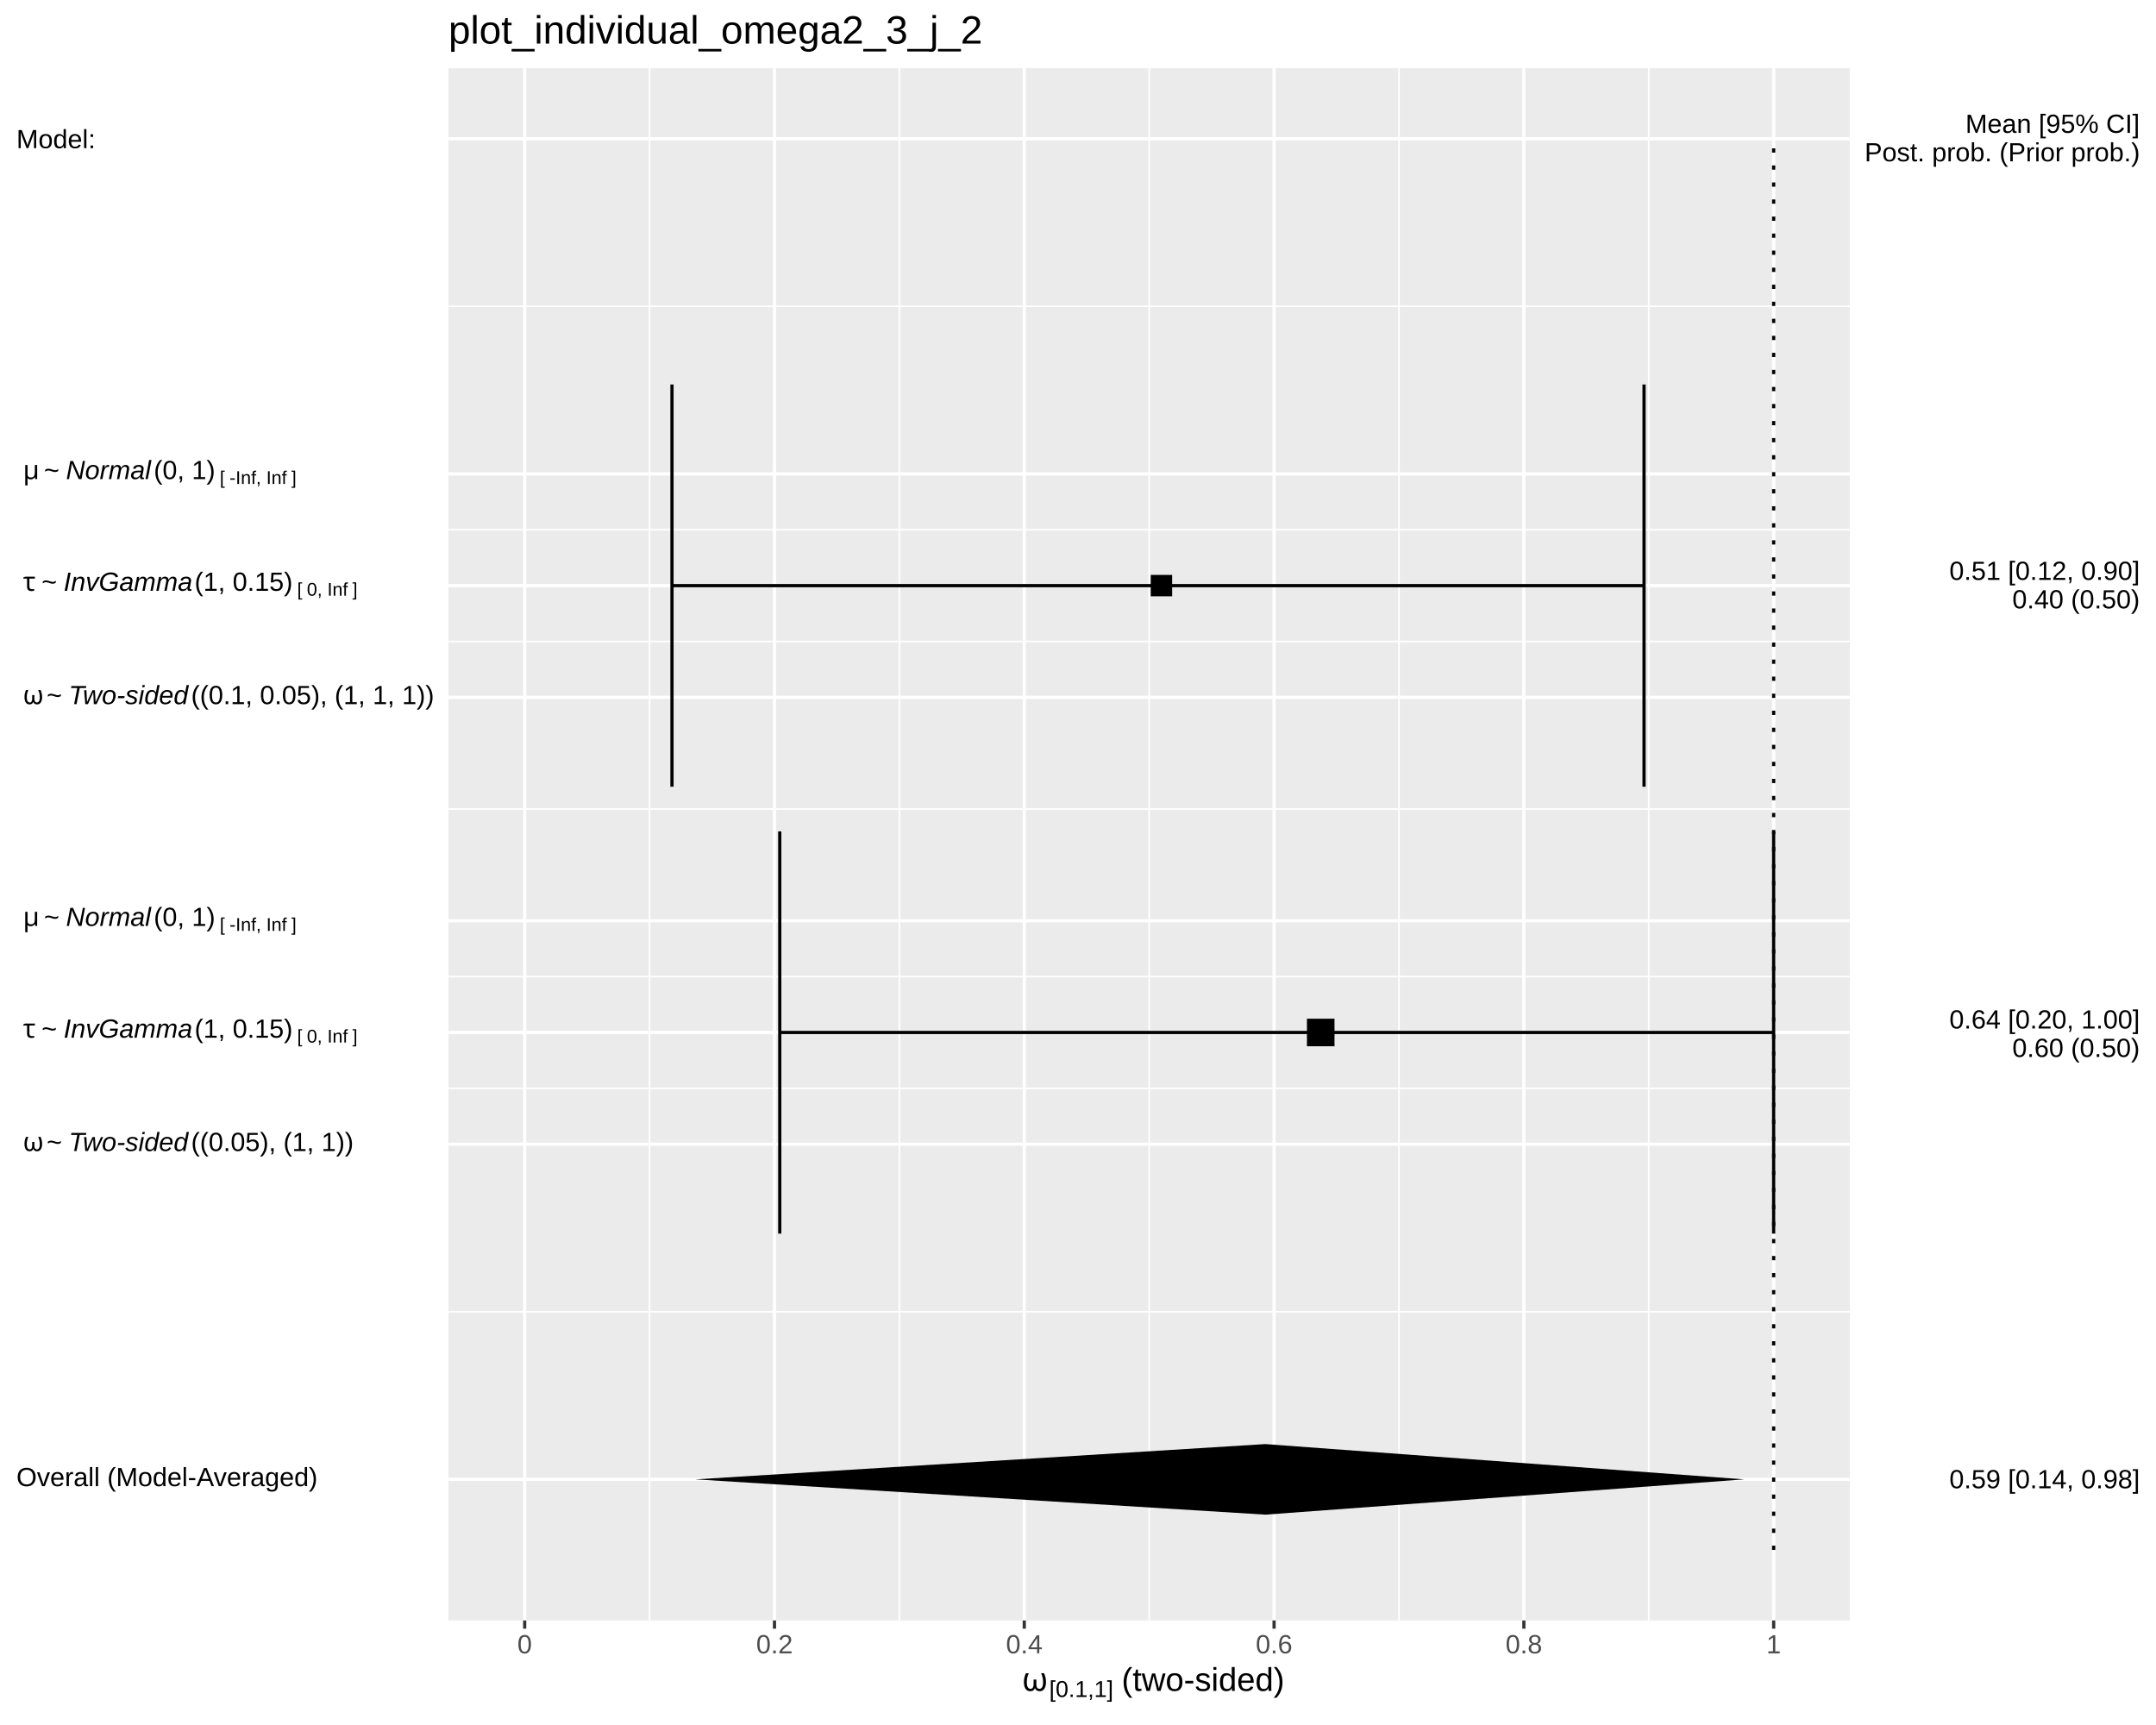
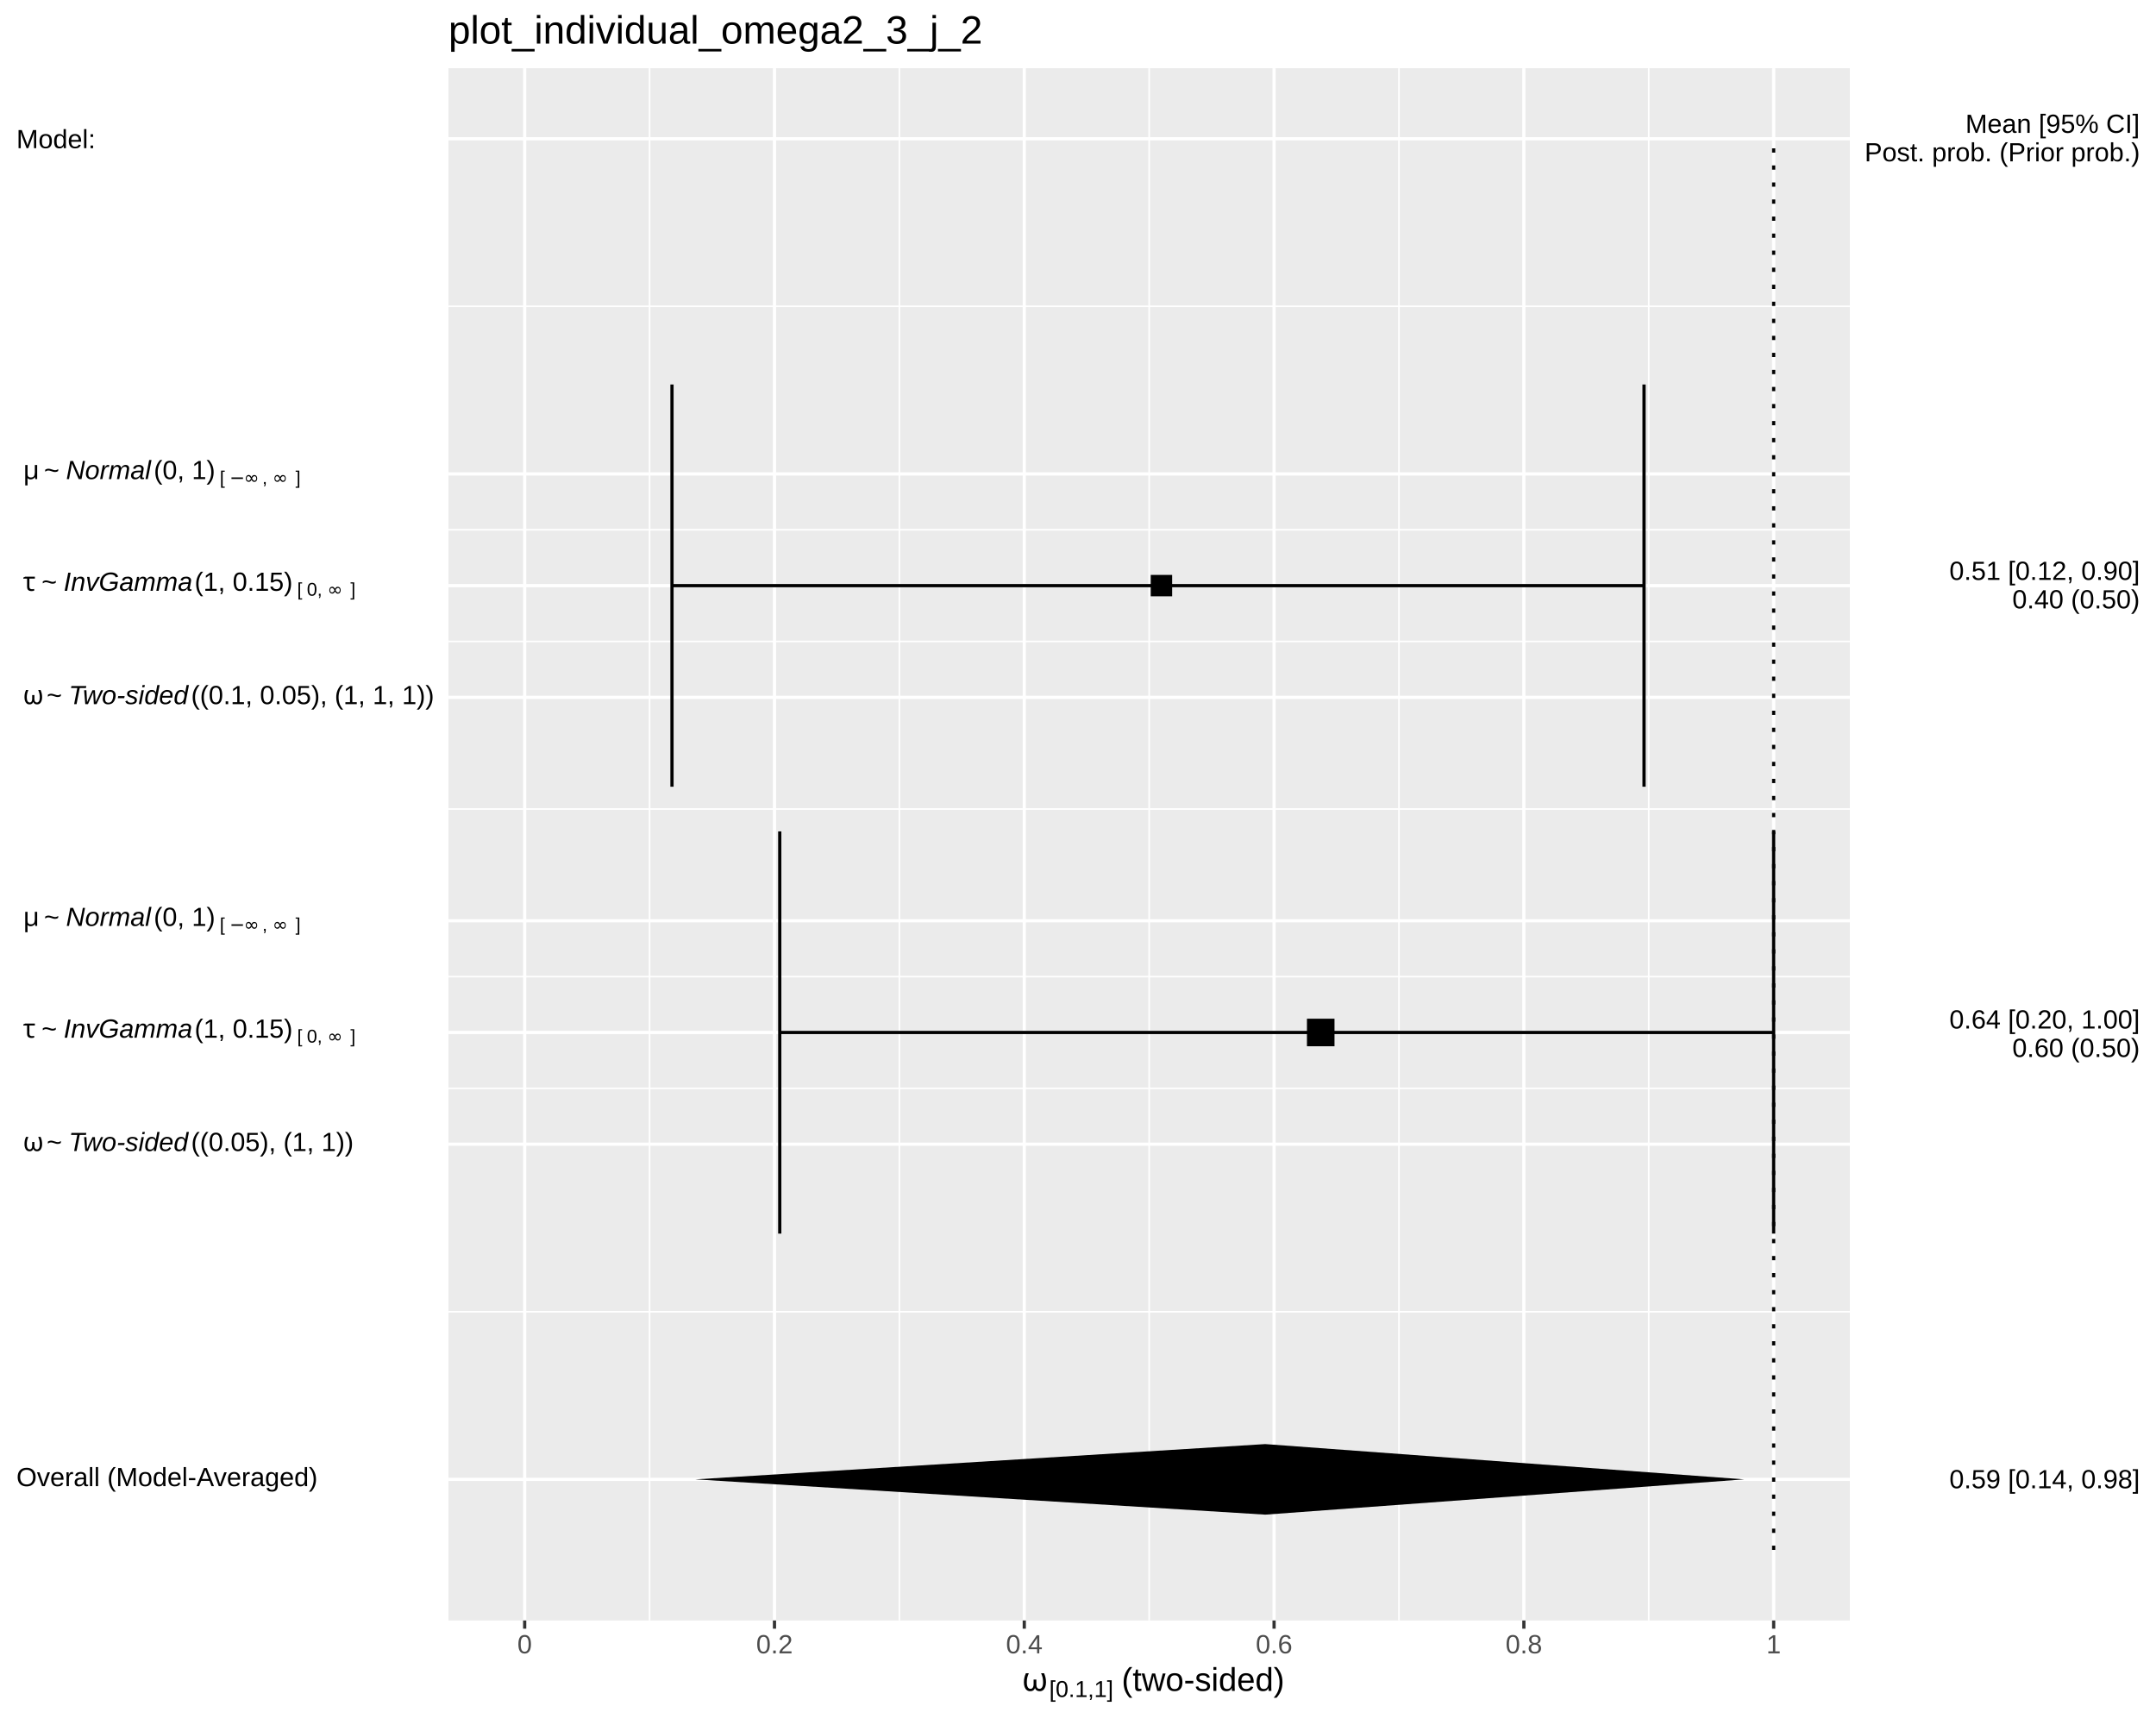
<svg xmlns="http://www.w3.org/2000/svg" viewBox="0 0 720.00 576.00">
  <defs>
    <style type="text/css">
    line, polyline, polygon, path, rect, circle {
      fill: none;
      stroke: #000000;
      stroke-linecap: round;
      stroke-linejoin: round;
      stroke-miterlimit: 10.00;
    }
  </style>
  </defs>
  <rect width="100%" height="100%" style="stroke: none; fill: #FFFFFF;" />
  <rect x="0.00" y="0.00" width="720.00" height="576.00" style="stroke-width: 1.07; stroke: #FFFFFF; fill: #FFFFFF;" />
  <defs>
    <clipPath id="cpMTQ5Ljc3fDYxNy43Nnw1NDEuMTB8MjIuNzc=">
      <rect x="149.77" y="22.77" width="467.99" height="518.32" />
    </clipPath>
  </defs>
  <rect x="149.77" y="22.77" width="467.99" height="518.32" style="stroke-width: 1.07; stroke: none; fill: #EBEBEB;" clip-path="url(#cpMTQ5Ljc3fDYxNy43Nnw1NDEuMTB8MjIuNzc=)" />
  <polyline points="149.77,438.02 617.76,438.02 " style="stroke-width: 0.53; stroke: #FFFFFF; stroke-linecap: butt;" clip-path="url(#cpMTQ5Ljc3fDYxNy43Nnw1NDEuMTB8MjIuNzc=)" />
  <polyline points="149.77,363.41 617.76,363.41 " style="stroke-width: 0.53; stroke: #FFFFFF; stroke-linecap: butt;" clip-path="url(#cpMTQ5Ljc3fDYxNy43Nnw1NDEuMTB8MjIuNzc=)" />
  <polyline points="149.77,326.11 617.76,326.11 " style="stroke-width: 0.53; stroke: #FFFFFF; stroke-linecap: butt;" clip-path="url(#cpMTQ5Ljc3fDYxNy43Nnw1NDEuMTB8MjIuNzc=)" />
  <polyline points="149.77,270.15 617.76,270.15 " style="stroke-width: 0.53; stroke: #FFFFFF; stroke-linecap: butt;" clip-path="url(#cpMTQ5Ljc3fDYxNy43Nnw1NDEuMTB8MjIuNzc=)" />
  <polyline points="149.77,214.20 617.76,214.20 " style="stroke-width: 0.53; stroke: #FFFFFF; stroke-linecap: butt;" clip-path="url(#cpMTQ5Ljc3fDYxNy43Nnw1NDEuMTB8MjIuNzc=)" />
  <polyline points="149.77,176.89 617.76,176.89 " style="stroke-width: 0.53; stroke: #FFFFFF; stroke-linecap: butt;" clip-path="url(#cpMTQ5Ljc3fDYxNy43Nnw1NDEuMTB8MjIuNzc=)" />
  <polyline points="149.77,102.29 617.76,102.29 " style="stroke-width: 0.53; stroke: #FFFFFF; stroke-linecap: butt;" clip-path="url(#cpMTQ5Ljc3fDYxNy43Nnw1NDEuMTB8MjIuNzc=)" />
  <polyline points="216.93,541.10 216.93,22.77 " style="stroke-width: 0.53; stroke: #FFFFFF; stroke-linecap: butt;" clip-path="url(#cpMTQ5Ljc3fDYxNy43Nnw1NDEuMTB8MjIuNzc=)" />
  <polyline points="300.35,541.10 300.35,22.77 " style="stroke-width: 0.53; stroke: #FFFFFF; stroke-linecap: butt;" clip-path="url(#cpMTQ5Ljc3fDYxNy43Nnw1NDEuMTB8MjIuNzc=)" />
  <polyline points="383.77,541.10 383.77,22.77 " style="stroke-width: 0.53; stroke: #FFFFFF; stroke-linecap: butt;" clip-path="url(#cpMTQ5Ljc3fDYxNy43Nnw1NDEuMTB8MjIuNzc=)" />
  <polyline points="467.19,541.10 467.19,22.77 " style="stroke-width: 0.53; stroke: #FFFFFF; stroke-linecap: butt;" clip-path="url(#cpMTQ5Ljc3fDYxNy43Nnw1NDEuMTB8MjIuNzc=)" />
  <polyline points="550.61,541.10 550.61,22.77 " style="stroke-width: 0.53; stroke: #FFFFFF; stroke-linecap: butt;" clip-path="url(#cpMTQ5Ljc3fDYxNy43Nnw1NDEuMTB8MjIuNzc=)" />
  <polyline points="149.77,493.98 617.76,493.98 " style="stroke-width: 1.07; stroke: #FFFFFF; stroke-linecap: butt;" clip-path="url(#cpMTQ5Ljc3fDYxNy43Nnw1NDEuMTB8MjIuNzc=)" />
  <polyline points="149.77,382.06 617.76,382.06 " style="stroke-width: 1.07; stroke: #FFFFFF; stroke-linecap: butt;" clip-path="url(#cpMTQ5Ljc3fDYxNy43Nnw1NDEuMTB8MjIuNzc=)" />
  <polyline points="149.77,344.76 617.76,344.76 " style="stroke-width: 1.07; stroke: #FFFFFF; stroke-linecap: butt;" clip-path="url(#cpMTQ5Ljc3fDYxNy43Nnw1NDEuMTB8MjIuNzc=)" />
  <polyline points="149.77,307.46 617.76,307.46 " style="stroke-width: 1.07; stroke: #FFFFFF; stroke-linecap: butt;" clip-path="url(#cpMTQ5Ljc3fDYxNy43Nnw1NDEuMTB8MjIuNzc=)" />
  <polyline points="149.77,232.85 617.76,232.85 " style="stroke-width: 1.07; stroke: #FFFFFF; stroke-linecap: butt;" clip-path="url(#cpMTQ5Ljc3fDYxNy43Nnw1NDEuMTB8MjIuNzc=)" />
  <polyline points="149.77,195.55 617.76,195.55 " style="stroke-width: 1.07; stroke: #FFFFFF; stroke-linecap: butt;" clip-path="url(#cpMTQ5Ljc3fDYxNy43Nnw1NDEuMTB8MjIuNzc=)" />
  <polyline points="149.77,158.24 617.76,158.24 " style="stroke-width: 1.07; stroke: #FFFFFF; stroke-linecap: butt;" clip-path="url(#cpMTQ5Ljc3fDYxNy43Nnw1NDEuMTB8MjIuNzc=)" />
  <polyline points="149.77,46.33 617.76,46.33 " style="stroke-width: 1.07; stroke: #FFFFFF; stroke-linecap: butt;" clip-path="url(#cpMTQ5Ljc3fDYxNy43Nnw1NDEuMTB8MjIuNzc=)" />
  <polyline points="175.22,541.10 175.22,22.77 " style="stroke-width: 1.07; stroke: #FFFFFF; stroke-linecap: butt;" clip-path="url(#cpMTQ5Ljc3fDYxNy43Nnw1NDEuMTB8MjIuNzc=)" />
  <polyline points="258.64,541.10 258.64,22.77 " style="stroke-width: 1.07; stroke: #FFFFFF; stroke-linecap: butt;" clip-path="url(#cpMTQ5Ljc3fDYxNy43Nnw1NDEuMTB8MjIuNzc=)" />
  <polyline points="342.06,541.10 342.06,22.77 " style="stroke-width: 1.07; stroke: #FFFFFF; stroke-linecap: butt;" clip-path="url(#cpMTQ5Ljc3fDYxNy43Nnw1NDEuMTB8MjIuNzc=)" />
  <polyline points="425.48,541.10 425.48,22.77 " style="stroke-width: 1.07; stroke: #FFFFFF; stroke-linecap: butt;" clip-path="url(#cpMTQ5Ljc3fDYxNy43Nnw1NDEuMTB8MjIuNzc=)" />
  <polyline points="508.90,541.10 508.90,22.77 " style="stroke-width: 1.07; stroke: #FFFFFF; stroke-linecap: butt;" clip-path="url(#cpMTQ5Ljc3fDYxNy43Nnw1NDEuMTB8MjIuNzc=)" />
  <polyline points="592.32,541.10 592.32,22.77 " style="stroke-width: 1.07; stroke: #FFFFFF; stroke-linecap: butt;" clip-path="url(#cpMTQ5Ljc3fDYxNy43Nnw1NDEuMTB8MjIuNzc=)" />
  <polyline points="549.03,262.69 549.03,128.40 " style="stroke-width: 1.07; stroke-linecap: butt;" clip-path="url(#cpMTQ5Ljc3fDYxNy43Nnw1NDEuMTB8MjIuNzc=)" />
  <polyline points="549.03,195.55 224.41,195.55 " style="stroke-width: 1.07; stroke-linecap: butt;" clip-path="url(#cpMTQ5Ljc3fDYxNy43Nnw1NDEuMTB8MjIuNzc=)" />
  <polyline points="224.41,262.69 224.41,128.40 " style="stroke-width: 1.07; stroke-linecap: butt;" clip-path="url(#cpMTQ5Ljc3fDYxNy43Nnw1NDEuMTB8MjIuNzc=)" />
  <polyline points="592.31,411.91 592.31,277.61 " style="stroke-width: 1.07; stroke-linecap: butt;" clip-path="url(#cpMTQ5Ljc3fDYxNy43Nnw1NDEuMTB8MjIuNzc=)" />
  <polyline points="592.31,344.76 260.40,344.76 " style="stroke-width: 1.07; stroke-linecap: butt;" clip-path="url(#cpMTQ5Ljc3fDYxNy43Nnw1NDEuMTB8MjIuNzc=)" />
  <polyline points="260.40,411.91 260.40,277.61 " style="stroke-width: 1.07; stroke-linecap: butt;" clip-path="url(#cpMTQ5Ljc3fDYxNy43Nnw1NDEuMTB8MjIuNzc=)" />
  <polygon points="384.29,199.12 391.44,199.12 391.44,191.97 384.29,191.97 " style="stroke-width: 0.71; stroke: none; fill: #000000;" clip-path="url(#cpMTQ5Ljc3fDYxNy43Nnw1NDEuMTB8MjIuNzc=)" />
  <polygon points="436.46,349.36 445.66,349.36 445.66,340.16 436.46,340.16 " style="stroke-width: 0.71; stroke: none; fill: #000000;" clip-path="url(#cpMTQ5Ljc3fDYxNy43Nnw1NDEuMTB8MjIuNzc=)" />
  <polygon points="422.52,505.76 232.19,493.98 422.52,482.20 582.50,493.98 " style="stroke-width: 1.07; stroke: none; fill: #000000;" clip-path="url(#cpMTQ5Ljc3fDYxNy43Nnw1NDEuMTB8MjIuNzc=)" />
  <polyline points="592.32,517.54 592.32,46.33 " style="stroke-width: 1.07; stroke-dasharray: 1.42,4.27; stroke-linecap: butt;" clip-path="url(#cpMTQ5Ljc3fDYxNy43Nnw1NDEuMTB8MjIuNzc=)" />
  <defs>
    <clipPath id="cpMC4wMHw3MjAuMDB8NTc2LjAwfDAuMDA=">
      <rect x="0.00" y="0.00" width="720.00" height="576.00" />
    </clipPath>
  </defs>
  <g clip-path="url(#cpMC4wMHw3MjAuMDB8NTc2LjAwfDAuMDA=)">
    <text x="5.48" y="496.25" style="font-size: 8.80px; font-family: Liberation Sans;" textLength="100.52px" lengthAdjust="spacingAndGlyphs">Overall (Model-Averaged)</text>
  </g>
  <g clip-path="url(#cpMC4wMHw3MjAuMDB8NTc2LjAwfDAuMDA=)">
    <text x="5.48" y="384.34" style="font-size: 8.80px; font-family: Symbola;" textLength="2.20px" lengthAdjust="spacingAndGlyphs"> </text>
  </g>
  <g clip-path="url(#cpMC4wMHw3MjAuMDB8NTc2LjAwfDAuMDA=)">
    <text x="7.68" y="384.34" style="font-size: 8.80px; font-family: Symbola;" textLength="5.70px" lengthAdjust="spacingAndGlyphs">ω</text>
  </g>
  <g clip-path="url(#cpMC4wMHw3MjAuMDB8NTc2LjAwfDAuMDA=)">
    <text x="13.39" y="384.34" style="font-size: 8.80px; font-family: Symbola;" textLength="2.20px" lengthAdjust="spacingAndGlyphs"> </text>
  </g>
  <g clip-path="url(#cpMC4wMHw3MjAuMDB8NTc2LjAwfDAuMDA=)">
    <text x="15.59" y="384.34" style="font-size: 8.80px; font-family: Liberation Sans;" textLength="5.14px" lengthAdjust="spacingAndGlyphs">~</text>
  </g>
  <g clip-path="url(#cpMC4wMHw3MjAuMDB8NTc2LjAwfDAuMDA=)">
    <text x="20.73" y="384.34" style="font-size: 8.80px; font-family: Symbola;" textLength="2.20px" lengthAdjust="spacingAndGlyphs"> </text>
  </g>
  <g clip-path="url(#cpMC4wMHw3MjAuMDB8NTc2LjAwfDAuMDA=)">
    <text x="22.93" y="384.34" style="font-size: 8.80px; font-style: italic; font-family: Liberation Sans;" textLength="39.92px" lengthAdjust="spacingAndGlyphs">Two-sided</text>
  </g>
  <g clip-path="url(#cpMC4wMHw3MjAuMDB8NTc2LjAwfDAuMDA=)">
    <text x="63.81" y="384.34" style="font-size: 8.80px; font-family: Liberation Sans;" textLength="54.17px" lengthAdjust="spacingAndGlyphs">((0.05), (1, 1))</text>
  </g>
  <g clip-path="url(#cpMC4wMHw3MjAuMDB8NTc2LjAwfDAuMDA=)">
    <text x="5.48" y="346.50" style="font-size: 8.80px; font-family: Symbola;" textLength="2.20px" lengthAdjust="spacingAndGlyphs"> </text>
  </g>
  <g clip-path="url(#cpMC4wMHw3MjAuMDB8NTc2LjAwfDAuMDA=)">
    <text x="7.68" y="346.50" style="font-size: 8.80px; font-family: Symbola;" textLength="4.02px" lengthAdjust="spacingAndGlyphs">τ</text>
  </g>
  <g clip-path="url(#cpMC4wMHw3MjAuMDB8NTc2LjAwfDAuMDA=)">
    <text x="11.70" y="346.50" style="font-size: 8.80px; font-family: Symbola;" textLength="2.20px" lengthAdjust="spacingAndGlyphs"> </text>
  </g>
  <g clip-path="url(#cpMC4wMHw3MjAuMDB8NTc2LjAwfDAuMDA=)">
    <text x="13.90" y="346.50" style="font-size: 8.80px; font-family: Liberation Sans;" textLength="5.14px" lengthAdjust="spacingAndGlyphs">~</text>
  </g>
  <g clip-path="url(#cpMC4wMHw3MjAuMDB8NTc2LjAwfDAuMDA=)">
    <text x="19.04" y="346.50" style="font-size: 8.80px; font-family: Symbola;" textLength="2.20px" lengthAdjust="spacingAndGlyphs"> </text>
  </g>
  <g clip-path="url(#cpMC4wMHw3MjAuMDB8NTc2LjAwfDAuMDA=)">
    <text x="21.25" y="346.50" style="font-size: 8.80px; font-style: italic; font-family: Liberation Sans;" textLength="43.02px" lengthAdjust="spacingAndGlyphs">InvGamma</text>
  </g>
  <g clip-path="url(#cpMC4wMHw3MjAuMDB8NTc2LjAwfDAuMDA=)">
    <text x="64.97" y="346.50" style="font-size: 8.80px; font-family: Liberation Sans;" textLength="32.72px" lengthAdjust="spacingAndGlyphs">(1, 0.15)</text>
  </g>
  <g clip-path="url(#cpMC4wMHw3MjAuMDB8NTc2LjAwfDAuMDA=)">
    <text x="97.69" y="348.12" style="font-size: 6.16px; font-family: Symbola;" textLength="1.55px" lengthAdjust="spacingAndGlyphs"> </text>
  </g>
  <g clip-path="url(#cpMC4wMHw3MjAuMDB8NTc2LjAwfDAuMDA=)">
    <text x="99.24" y="348.12" style="font-size: 6.16px; font-family: Liberation Sans;" textLength="1.70px" lengthAdjust="spacingAndGlyphs">[</text>
  </g>
  <g clip-path="url(#cpMC4wMHw3MjAuMDB8NTc2LjAwfDAuMDA=)">
    <text x="100.94" y="348.12" style="font-size: 6.16px; font-family: Symbola;" textLength="1.55px" lengthAdjust="spacingAndGlyphs"> </text>
  </g>
  <g clip-path="url(#cpMC4wMHw3MjAuMDB8NTc2LjAwfDAuMDA=)">
    <text x="102.49" y="348.12" style="font-size: 6.16px; font-family: Liberation Sans;" textLength="3.42px" lengthAdjust="spacingAndGlyphs">0</text>
  </g>
  <g clip-path="url(#cpMC4wMHw3MjAuMDB8NTc2LjAwfDAuMDA=)">
    <text x="105.91" y="348.12" style="font-size: 6.16px; font-family: Liberation Sans;" textLength="3.41px" lengthAdjust="spacingAndGlyphs">, </text>
  </g>
  <g clip-path="url(#cpMC4wMHw3MjAuMDB8NTc2LjAwfDAuMDA=)">
-     <text x="109.31" y="348.12" style="font-size: 6.16px; font-family: Liberation Sans;" textLength="6.83px" lengthAdjust="spacingAndGlyphs">Inf</text>
-   </g>
-   <g clip-path="url(#cpMC4wMHw3MjAuMDB8NTc2LjAwfDAuMDA=)">
-     <text x="116.14" y="348.12" style="font-size: 6.16px; font-family: Symbola;" textLength="1.55px" lengthAdjust="spacingAndGlyphs"> </text>
-   </g>
-   <g clip-path="url(#cpMC4wMHw3MjAuMDB8NTc2LjAwfDAuMDA=)">
-     <text x="117.69" y="348.12" style="font-size: 6.16px; font-family: Liberation Sans;" textLength="1.70px" lengthAdjust="spacingAndGlyphs">]</text>
+     <text x="109.31" y="348.12" style="font-size: 6.16px; font-family: Symbola;" textLength="6.16px" lengthAdjust="spacingAndGlyphs">∞</text>
+   </g>
+   <g clip-path="url(#cpMC4wMHw3MjAuMDB8NTc2LjAwfDAuMDA=)">
+     <text x="115.47" y="348.12" style="font-size: 6.16px; font-family: Symbola;" textLength="1.55px" lengthAdjust="spacingAndGlyphs"> </text>
+   </g>
+   <g clip-path="url(#cpMC4wMHw3MjAuMDB8NTc2LjAwfDAuMDA=)">
+     <text x="117.02" y="348.12" style="font-size: 6.16px; font-family: Liberation Sans;" textLength="1.70px" lengthAdjust="spacingAndGlyphs">]</text>
  </g>
  <g clip-path="url(#cpMC4wMHw3MjAuMDB8NTc2LjAwfDAuMDA=)">
    <text x="5.48" y="309.19" style="font-size: 8.80px; font-family: Symbola;" textLength="2.20px" lengthAdjust="spacingAndGlyphs"> </text>
  </g>
  <g clip-path="url(#cpMC4wMHw3MjAuMDB8NTc2LjAwfDAuMDA=)">
    <text x="7.68" y="309.19" style="font-size: 8.80px; font-family: Symbola;" textLength="4.81px" lengthAdjust="spacingAndGlyphs">μ</text>
  </g>
  <g clip-path="url(#cpMC4wMHw3MjAuMDB8NTc2LjAwfDAuMDA=)">
    <text x="12.50" y="309.19" style="font-size: 8.80px; font-family: Symbola;" textLength="2.20px" lengthAdjust="spacingAndGlyphs"> </text>
  </g>
  <g clip-path="url(#cpMC4wMHw3MjAuMDB8NTc2LjAwfDAuMDA=)">
    <text x="14.70" y="309.19" style="font-size: 8.80px; font-family: Liberation Sans;" textLength="5.14px" lengthAdjust="spacingAndGlyphs">~</text>
  </g>
  <g clip-path="url(#cpMC4wMHw3MjAuMDB8NTc2LjAwfDAuMDA=)">
    <text x="19.84" y="309.19" style="font-size: 8.80px; font-family: Symbola;" textLength="2.20px" lengthAdjust="spacingAndGlyphs"> </text>
  </g>
  <g clip-path="url(#cpMC4wMHw3MjAuMDB8NTc2LjAwfDAuMDA=)">
    <text x="22.04" y="309.19" style="font-size: 8.80px; font-style: italic; font-family: Liberation Sans;" textLength="28.34px" lengthAdjust="spacingAndGlyphs">Normal</text>
  </g>
  <g clip-path="url(#cpMC4wMHw3MjAuMDB8NTc2LjAwfDAuMDA=)">
    <text x="51.34" y="309.19" style="font-size: 8.80px; font-family: Liberation Sans;" textLength="20.50px" lengthAdjust="spacingAndGlyphs">(0, 1)</text>
  </g>
  <g clip-path="url(#cpMC4wMHw3MjAuMDB8NTc2LjAwfDAuMDA=)">
    <text x="71.84" y="310.82" style="font-size: 6.16px; font-family: Symbola;" textLength="1.55px" lengthAdjust="spacingAndGlyphs"> </text>
  </g>
  <g clip-path="url(#cpMC4wMHw3MjAuMDB8NTc2LjAwfDAuMDA=)">
    <text x="73.39" y="310.82" style="font-size: 6.16px; font-family: Liberation Sans;" textLength="1.70px" lengthAdjust="spacingAndGlyphs">[</text>
  </g>
  <g clip-path="url(#cpMC4wMHw3MjAuMDB8NTc2LjAwfDAuMDA=)">
    <text x="75.09" y="310.82" style="font-size: 6.16px; font-family: Symbola;" textLength="1.55px" lengthAdjust="spacingAndGlyphs"> </text>
  </g>
  <g clip-path="url(#cpMC4wMHw3MjAuMDB8NTc2LjAwfDAuMDA=)">
-     <text x="76.64" y="310.82" style="font-size: 6.16px; font-family: Liberation Sans;" textLength="8.88px" lengthAdjust="spacingAndGlyphs">-Inf</text>
-   </g>
-   <g clip-path="url(#cpMC4wMHw3MjAuMDB8NTc2LjAwfDAuMDA=)">
-     <text x="85.51" y="310.82" style="font-size: 6.16px; font-family: Liberation Sans;" textLength="3.41px" lengthAdjust="spacingAndGlyphs">, </text>
-   </g>
-   <g clip-path="url(#cpMC4wMHw3MjAuMDB8NTc2LjAwfDAuMDA=)">
-     <text x="88.92" y="310.82" style="font-size: 6.16px; font-family: Liberation Sans;" textLength="6.83px" lengthAdjust="spacingAndGlyphs">Inf</text>
-   </g>
-   <g clip-path="url(#cpMC4wMHw3MjAuMDB8NTc2LjAwfDAuMDA=)">
-     <text x="95.75" y="310.82" style="font-size: 6.16px; font-family: Symbola;" textLength="1.55px" lengthAdjust="spacingAndGlyphs"> </text>
-   </g>
-   <g clip-path="url(#cpMC4wMHw3MjAuMDB8NTc2LjAwfDAuMDA=)">
-     <text x="97.30" y="310.82" style="font-size: 6.16px; font-family: Liberation Sans;" textLength="1.70px" lengthAdjust="spacingAndGlyphs">]</text>
+     <text x="76.64" y="310.82" style="font-size: 6.16px; font-family: Symbola;" textLength="4.78px" lengthAdjust="spacingAndGlyphs">−</text>
+   </g>
+   <g clip-path="url(#cpMC4wMHw3MjAuMDB8NTc2LjAwfDAuMDA=)">
+     <text x="81.42" y="310.82" style="font-size: 6.16px; font-family: Symbola;" textLength="6.16px" lengthAdjust="spacingAndGlyphs">∞</text>
+   </g>
+   <g clip-path="url(#cpMC4wMHw3MjAuMDB8NTc2LjAwfDAuMDA=)">
+     <text x="87.58" y="310.82" style="font-size: 6.16px; font-family: Liberation Sans;" textLength="3.41px" lengthAdjust="spacingAndGlyphs">, </text>
+   </g>
+   <g clip-path="url(#cpMC4wMHw3MjAuMDB8NTc2LjAwfDAuMDA=)">
+     <text x="90.98" y="310.82" style="font-size: 6.16px; font-family: Symbola;" textLength="6.16px" lengthAdjust="spacingAndGlyphs">∞</text>
+   </g>
+   <g clip-path="url(#cpMC4wMHw3MjAuMDB8NTc2LjAwfDAuMDA=)">
+     <text x="97.14" y="310.82" style="font-size: 6.16px; font-family: Symbola;" textLength="1.55px" lengthAdjust="spacingAndGlyphs"> </text>
+   </g>
+   <g clip-path="url(#cpMC4wMHw3MjAuMDB8NTc2LjAwfDAuMDA=)">
+     <text x="98.69" y="310.82" style="font-size: 6.16px; font-family: Liberation Sans;" textLength="1.70px" lengthAdjust="spacingAndGlyphs">]</text>
  </g>
  <g clip-path="url(#cpMC4wMHw3MjAuMDB8NTc2LjAwfDAuMDA=)">
    <text x="5.48" y="235.12" style="font-size: 8.80px; font-family: Symbola;" textLength="2.20px" lengthAdjust="spacingAndGlyphs"> </text>
  </g>
  <g clip-path="url(#cpMC4wMHw3MjAuMDB8NTc2LjAwfDAuMDA=)">
    <text x="7.68" y="235.12" style="font-size: 8.80px; font-family: Symbola;" textLength="5.70px" lengthAdjust="spacingAndGlyphs">ω</text>
  </g>
  <g clip-path="url(#cpMC4wMHw3MjAuMDB8NTc2LjAwfDAuMDA=)">
    <text x="13.39" y="235.12" style="font-size: 8.80px; font-family: Symbola;" textLength="2.20px" lengthAdjust="spacingAndGlyphs"> </text>
  </g>
  <g clip-path="url(#cpMC4wMHw3MjAuMDB8NTc2LjAwfDAuMDA=)">
    <text x="15.59" y="235.12" style="font-size: 8.80px; font-family: Liberation Sans;" textLength="5.14px" lengthAdjust="spacingAndGlyphs">~</text>
  </g>
  <g clip-path="url(#cpMC4wMHw3MjAuMDB8NTc2LjAwfDAuMDA=)">
    <text x="20.73" y="235.12" style="font-size: 8.80px; font-family: Symbola;" textLength="2.20px" lengthAdjust="spacingAndGlyphs"> </text>
  </g>
  <g clip-path="url(#cpMC4wMHw3MjAuMDB8NTc2LjAwfDAuMDA=)">
    <text x="22.93" y="235.12" style="font-size: 8.80px; font-style: italic; font-family: Liberation Sans;" textLength="39.92px" lengthAdjust="spacingAndGlyphs">Two-sided</text>
  </g>
  <g clip-path="url(#cpMC4wMHw3MjAuMDB8NTc2LjAwfDAuMDA=)">
    <text x="63.81" y="235.12" style="font-size: 8.80px; font-family: Liberation Sans;" textLength="81.03px" lengthAdjust="spacingAndGlyphs">((0.1, 0.05), (1, 1, 1))</text>
  </g>
  <g clip-path="url(#cpMC4wMHw3MjAuMDB8NTc2LjAwfDAuMDA=)">
    <text x="5.48" y="197.28" style="font-size: 8.80px; font-family: Symbola;" textLength="2.20px" lengthAdjust="spacingAndGlyphs"> </text>
  </g>
  <g clip-path="url(#cpMC4wMHw3MjAuMDB8NTc2LjAwfDAuMDA=)">
    <text x="7.68" y="197.28" style="font-size: 8.80px; font-family: Symbola;" textLength="4.02px" lengthAdjust="spacingAndGlyphs">τ</text>
  </g>
  <g clip-path="url(#cpMC4wMHw3MjAuMDB8NTc2LjAwfDAuMDA=)">
    <text x="11.70" y="197.28" style="font-size: 8.80px; font-family: Symbola;" textLength="2.20px" lengthAdjust="spacingAndGlyphs"> </text>
  </g>
  <g clip-path="url(#cpMC4wMHw3MjAuMDB8NTc2LjAwfDAuMDA=)">
    <text x="13.90" y="197.28" style="font-size: 8.80px; font-family: Liberation Sans;" textLength="5.14px" lengthAdjust="spacingAndGlyphs">~</text>
  </g>
  <g clip-path="url(#cpMC4wMHw3MjAuMDB8NTc2LjAwfDAuMDA=)">
    <text x="19.04" y="197.28" style="font-size: 8.80px; font-family: Symbola;" textLength="2.20px" lengthAdjust="spacingAndGlyphs"> </text>
  </g>
  <g clip-path="url(#cpMC4wMHw3MjAuMDB8NTc2LjAwfDAuMDA=)">
    <text x="21.25" y="197.28" style="font-size: 8.80px; font-style: italic; font-family: Liberation Sans;" textLength="43.02px" lengthAdjust="spacingAndGlyphs">InvGamma</text>
  </g>
  <g clip-path="url(#cpMC4wMHw3MjAuMDB8NTc2LjAwfDAuMDA=)">
    <text x="64.97" y="197.28" style="font-size: 8.80px; font-family: Liberation Sans;" textLength="32.72px" lengthAdjust="spacingAndGlyphs">(1, 0.15)</text>
  </g>
  <g clip-path="url(#cpMC4wMHw3MjAuMDB8NTc2LjAwfDAuMDA=)">
    <text x="97.69" y="198.91" style="font-size: 6.16px; font-family: Symbola;" textLength="1.55px" lengthAdjust="spacingAndGlyphs"> </text>
  </g>
  <g clip-path="url(#cpMC4wMHw3MjAuMDB8NTc2LjAwfDAuMDA=)">
    <text x="99.24" y="198.91" style="font-size: 6.16px; font-family: Liberation Sans;" textLength="1.70px" lengthAdjust="spacingAndGlyphs">[</text>
  </g>
  <g clip-path="url(#cpMC4wMHw3MjAuMDB8NTc2LjAwfDAuMDA=)">
    <text x="100.94" y="198.91" style="font-size: 6.16px; font-family: Symbola;" textLength="1.55px" lengthAdjust="spacingAndGlyphs"> </text>
  </g>
  <g clip-path="url(#cpMC4wMHw3MjAuMDB8NTc2LjAwfDAuMDA=)">
    <text x="102.49" y="198.91" style="font-size: 6.16px; font-family: Liberation Sans;" textLength="3.42px" lengthAdjust="spacingAndGlyphs">0</text>
  </g>
  <g clip-path="url(#cpMC4wMHw3MjAuMDB8NTc2LjAwfDAuMDA=)">
    <text x="105.91" y="198.91" style="font-size: 6.16px; font-family: Liberation Sans;" textLength="3.41px" lengthAdjust="spacingAndGlyphs">, </text>
  </g>
  <g clip-path="url(#cpMC4wMHw3MjAuMDB8NTc2LjAwfDAuMDA=)">
-     <text x="109.31" y="198.91" style="font-size: 6.16px; font-family: Liberation Sans;" textLength="6.83px" lengthAdjust="spacingAndGlyphs">Inf</text>
-   </g>
-   <g clip-path="url(#cpMC4wMHw3MjAuMDB8NTc2LjAwfDAuMDA=)">
-     <text x="116.14" y="198.91" style="font-size: 6.16px; font-family: Symbola;" textLength="1.55px" lengthAdjust="spacingAndGlyphs"> </text>
-   </g>
-   <g clip-path="url(#cpMC4wMHw3MjAuMDB8NTc2LjAwfDAuMDA=)">
-     <text x="117.69" y="198.91" style="font-size: 6.16px; font-family: Liberation Sans;" textLength="1.70px" lengthAdjust="spacingAndGlyphs">]</text>
+     <text x="109.31" y="198.91" style="font-size: 6.16px; font-family: Symbola;" textLength="6.16px" lengthAdjust="spacingAndGlyphs">∞</text>
+   </g>
+   <g clip-path="url(#cpMC4wMHw3MjAuMDB8NTc2LjAwfDAuMDA=)">
+     <text x="115.47" y="198.91" style="font-size: 6.16px; font-family: Symbola;" textLength="1.55px" lengthAdjust="spacingAndGlyphs"> </text>
+   </g>
+   <g clip-path="url(#cpMC4wMHw3MjAuMDB8NTc2LjAwfDAuMDA=)">
+     <text x="117.02" y="198.91" style="font-size: 6.16px; font-family: Liberation Sans;" textLength="1.70px" lengthAdjust="spacingAndGlyphs">]</text>
  </g>
  <g clip-path="url(#cpMC4wMHw3MjAuMDB8NTc2LjAwfDAuMDA=)">
    <text x="5.48" y="159.98" style="font-size: 8.80px; font-family: Symbola;" textLength="2.20px" lengthAdjust="spacingAndGlyphs"> </text>
  </g>
  <g clip-path="url(#cpMC4wMHw3MjAuMDB8NTc2LjAwfDAuMDA=)">
    <text x="7.68" y="159.98" style="font-size: 8.80px; font-family: Symbola;" textLength="4.81px" lengthAdjust="spacingAndGlyphs">μ</text>
  </g>
  <g clip-path="url(#cpMC4wMHw3MjAuMDB8NTc2LjAwfDAuMDA=)">
    <text x="12.50" y="159.98" style="font-size: 8.80px; font-family: Symbola;" textLength="2.20px" lengthAdjust="spacingAndGlyphs"> </text>
  </g>
  <g clip-path="url(#cpMC4wMHw3MjAuMDB8NTc2LjAwfDAuMDA=)">
    <text x="14.70" y="159.98" style="font-size: 8.80px; font-family: Liberation Sans;" textLength="5.14px" lengthAdjust="spacingAndGlyphs">~</text>
  </g>
  <g clip-path="url(#cpMC4wMHw3MjAuMDB8NTc2LjAwfDAuMDA=)">
    <text x="19.84" y="159.98" style="font-size: 8.80px; font-family: Symbola;" textLength="2.20px" lengthAdjust="spacingAndGlyphs"> </text>
  </g>
  <g clip-path="url(#cpMC4wMHw3MjAuMDB8NTc2LjAwfDAuMDA=)">
    <text x="22.04" y="159.98" style="font-size: 8.80px; font-style: italic; font-family: Liberation Sans;" textLength="28.34px" lengthAdjust="spacingAndGlyphs">Normal</text>
  </g>
  <g clip-path="url(#cpMC4wMHw3MjAuMDB8NTc2LjAwfDAuMDA=)">
    <text x="51.34" y="159.98" style="font-size: 8.80px; font-family: Liberation Sans;" textLength="20.50px" lengthAdjust="spacingAndGlyphs">(0, 1)</text>
  </g>
  <g clip-path="url(#cpMC4wMHw3MjAuMDB8NTc2LjAwfDAuMDA=)">
    <text x="71.84" y="161.60" style="font-size: 6.16px; font-family: Symbola;" textLength="1.55px" lengthAdjust="spacingAndGlyphs"> </text>
  </g>
  <g clip-path="url(#cpMC4wMHw3MjAuMDB8NTc2LjAwfDAuMDA=)">
    <text x="73.39" y="161.60" style="font-size: 6.16px; font-family: Liberation Sans;" textLength="1.70px" lengthAdjust="spacingAndGlyphs">[</text>
  </g>
  <g clip-path="url(#cpMC4wMHw3MjAuMDB8NTc2LjAwfDAuMDA=)">
    <text x="75.09" y="161.60" style="font-size: 6.16px; font-family: Symbola;" textLength="1.55px" lengthAdjust="spacingAndGlyphs"> </text>
  </g>
  <g clip-path="url(#cpMC4wMHw3MjAuMDB8NTc2LjAwfDAuMDA=)">
-     <text x="76.64" y="161.60" style="font-size: 6.16px; font-family: Liberation Sans;" textLength="8.88px" lengthAdjust="spacingAndGlyphs">-Inf</text>
-   </g>
-   <g clip-path="url(#cpMC4wMHw3MjAuMDB8NTc2LjAwfDAuMDA=)">
-     <text x="85.51" y="161.60" style="font-size: 6.16px; font-family: Liberation Sans;" textLength="3.41px" lengthAdjust="spacingAndGlyphs">, </text>
-   </g>
-   <g clip-path="url(#cpMC4wMHw3MjAuMDB8NTc2LjAwfDAuMDA=)">
-     <text x="88.92" y="161.60" style="font-size: 6.16px; font-family: Liberation Sans;" textLength="6.83px" lengthAdjust="spacingAndGlyphs">Inf</text>
-   </g>
-   <g clip-path="url(#cpMC4wMHw3MjAuMDB8NTc2LjAwfDAuMDA=)">
-     <text x="95.75" y="161.60" style="font-size: 6.16px; font-family: Symbola;" textLength="1.55px" lengthAdjust="spacingAndGlyphs"> </text>
-   </g>
-   <g clip-path="url(#cpMC4wMHw3MjAuMDB8NTc2LjAwfDAuMDA=)">
-     <text x="97.30" y="161.60" style="font-size: 6.16px; font-family: Liberation Sans;" textLength="1.70px" lengthAdjust="spacingAndGlyphs">]</text>
+     <text x="76.64" y="161.60" style="font-size: 6.16px; font-family: Symbola;" textLength="4.78px" lengthAdjust="spacingAndGlyphs">−</text>
+   </g>
+   <g clip-path="url(#cpMC4wMHw3MjAuMDB8NTc2LjAwfDAuMDA=)">
+     <text x="81.42" y="161.60" style="font-size: 6.16px; font-family: Symbola;" textLength="6.16px" lengthAdjust="spacingAndGlyphs">∞</text>
+   </g>
+   <g clip-path="url(#cpMC4wMHw3MjAuMDB8NTc2LjAwfDAuMDA=)">
+     <text x="87.58" y="161.60" style="font-size: 6.16px; font-family: Liberation Sans;" textLength="3.41px" lengthAdjust="spacingAndGlyphs">, </text>
+   </g>
+   <g clip-path="url(#cpMC4wMHw3MjAuMDB8NTc2LjAwfDAuMDA=)">
+     <text x="90.98" y="161.60" style="font-size: 6.16px; font-family: Symbola;" textLength="6.16px" lengthAdjust="spacingAndGlyphs">∞</text>
+   </g>
+   <g clip-path="url(#cpMC4wMHw3MjAuMDB8NTc2LjAwfDAuMDA=)">
+     <text x="97.14" y="161.60" style="font-size: 6.16px; font-family: Symbola;" textLength="1.55px" lengthAdjust="spacingAndGlyphs"> </text>
+   </g>
+   <g clip-path="url(#cpMC4wMHw3MjAuMDB8NTc2LjAwfDAuMDA=)">
+     <text x="98.69" y="161.60" style="font-size: 6.16px; font-family: Liberation Sans;" textLength="1.70px" lengthAdjust="spacingAndGlyphs">]</text>
  </g>
  <g clip-path="url(#cpMC4wMHw3MjAuMDB8NTc2LjAwfDAuMDA=)">
    <text x="5.48" y="49.48" style="font-size: 8.80px; font-family: Liberation Sans;" textLength="26.39px" lengthAdjust="spacingAndGlyphs">Model:</text>
  </g>
  <g clip-path="url(#cpMC4wMHw3MjAuMDB8NTc2LjAwfDAuMDA=)">
    <text x="651.00" y="496.95" style="font-size: 8.80px; font-family: Liberation Sans;" textLength="63.52px" lengthAdjust="spacingAndGlyphs">0.59 [0.14, 0.98]</text>
  </g>
  <g clip-path="url(#cpMC4wMHw3MjAuMDB8NTc2LjAwfDAuMDA=)">
    <text x="651.00" y="343.44" style="font-size: 8.80px; font-family: Liberation Sans;" textLength="63.52px" lengthAdjust="spacingAndGlyphs">0.64 [0.20, 1.00]</text>
  </g>
  <g clip-path="url(#cpMC4wMHw3MjAuMDB8NTc2LjAwfDAuMDA=)">
    <text x="672.02" y="352.94" style="font-size: 8.80px; font-family: Liberation Sans;" textLength="42.50px" lengthAdjust="spacingAndGlyphs">0.60 (0.50)</text>
  </g>
  <g clip-path="url(#cpMC4wMHw3MjAuMDB8NTc2LjAwfDAuMDA=)">
    <text x="651.00" y="193.64" style="font-size: 8.80px; font-family: Liberation Sans;" textLength="63.52px" lengthAdjust="spacingAndGlyphs">0.51 [0.12, 0.90]</text>
  </g>
  <g clip-path="url(#cpMC4wMHw3MjAuMDB8NTc2LjAwfDAuMDA=)">
    <text x="672.02" y="203.15" style="font-size: 8.80px; font-family: Liberation Sans;" textLength="42.50px" lengthAdjust="spacingAndGlyphs">0.40 (0.50)</text>
  </g>
  <g clip-path="url(#cpMC4wMHw3MjAuMDB8NTc2LjAwfDAuMDA=)">
    <text x="656.36" y="44.37" style="font-size: 8.80px; font-family: Liberation Sans;" textLength="58.16px" lengthAdjust="spacingAndGlyphs">Mean [95% CI]</text>
  </g>
  <g clip-path="url(#cpMC4wMHw3MjAuMDB8NTc2LjAwfDAuMDA=)">
    <text x="622.69" y="53.87" style="font-size: 8.80px; font-family: Liberation Sans;" textLength="91.83px" lengthAdjust="spacingAndGlyphs">Post. prob. (Prior prob.)</text>
  </g>
  <polyline points="175.22,543.84 175.22,541.10 " style="stroke-width: 1.07; stroke: #333333; stroke-linecap: butt;" clip-path="url(#cpMC4wMHw3MjAuMDB8NTc2LjAwfDAuMDA=)" />
  <polyline points="258.64,543.84 258.64,541.10 " style="stroke-width: 1.07; stroke: #333333; stroke-linecap: butt;" clip-path="url(#cpMC4wMHw3MjAuMDB8NTc2LjAwfDAuMDA=)" />
  <polyline points="342.06,543.84 342.06,541.10 " style="stroke-width: 1.07; stroke: #333333; stroke-linecap: butt;" clip-path="url(#cpMC4wMHw3MjAuMDB8NTc2LjAwfDAuMDA=)" />
  <polyline points="425.48,543.84 425.48,541.10 " style="stroke-width: 1.07; stroke: #333333; stroke-linecap: butt;" clip-path="url(#cpMC4wMHw3MjAuMDB8NTc2LjAwfDAuMDA=)" />
  <polyline points="508.90,543.84 508.90,541.10 " style="stroke-width: 1.07; stroke: #333333; stroke-linecap: butt;" clip-path="url(#cpMC4wMHw3MjAuMDB8NTc2LjAwfDAuMDA=)" />
  <polyline points="592.32,543.84 592.32,541.10 " style="stroke-width: 1.07; stroke: #333333; stroke-linecap: butt;" clip-path="url(#cpMC4wMHw3MjAuMDB8NTc2LjAwfDAuMDA=)" />
  <g clip-path="url(#cpMC4wMHw3MjAuMDB8NTc2LjAwfDAuMDA=)">
    <text x="172.77" y="552.07" style="font-size: 8.80px; fill: #4D4D4D; font-family: Liberation Sans;" textLength="4.89px" lengthAdjust="spacingAndGlyphs">0</text>
  </g>
  <g clip-path="url(#cpMC4wMHw3MjAuMDB8NTc2LjAwfDAuMDA=)">
    <text x="252.53" y="552.07" style="font-size: 8.80px; fill: #4D4D4D; font-family: Liberation Sans;" textLength="12.22px" lengthAdjust="spacingAndGlyphs">0.2</text>
  </g>
  <g clip-path="url(#cpMC4wMHw3MjAuMDB8NTc2LjAwfDAuMDA=)">
    <text x="335.95" y="552.07" style="font-size: 8.80px; fill: #4D4D4D; font-family: Liberation Sans;" textLength="12.22px" lengthAdjust="spacingAndGlyphs">0.4</text>
  </g>
  <g clip-path="url(#cpMC4wMHw3MjAuMDB8NTc2LjAwfDAuMDA=)">
    <text x="419.37" y="552.07" style="font-size: 8.80px; fill: #4D4D4D; font-family: Liberation Sans;" textLength="12.22px" lengthAdjust="spacingAndGlyphs">0.6</text>
  </g>
  <g clip-path="url(#cpMC4wMHw3MjAuMDB8NTc2LjAwfDAuMDA=)">
    <text x="502.79" y="552.07" style="font-size: 8.80px; fill: #4D4D4D; font-family: Liberation Sans;" textLength="12.22px" lengthAdjust="spacingAndGlyphs">0.8</text>
  </g>
  <g clip-path="url(#cpMC4wMHw3MjAuMDB8NTc2LjAwfDAuMDA=)">
    <text x="589.87" y="552.07" style="font-size: 8.80px; fill: #4D4D4D; font-family: Liberation Sans;" textLength="4.89px" lengthAdjust="spacingAndGlyphs">1</text>
  </g>
  <g clip-path="url(#cpMC4wMHw3MjAuMDB8NTc2LjAwfDAuMDA=)">
    <text x="338.58" y="564.61" style="font-size: 11.00px; font-family: Symbola;" textLength="2.75px" lengthAdjust="spacingAndGlyphs"> </text>
  </g>
  <g clip-path="url(#cpMC4wMHw3MjAuMDB8NTc2LjAwfDAuMDA=)">
    <text x="341.33" y="564.61" style="font-size: 11.00px; font-family: Symbola;" textLength="7.14px" lengthAdjust="spacingAndGlyphs">ω</text>
  </g>
  <g clip-path="url(#cpMC4wMHw3MjAuMDB8NTc2LjAwfDAuMDA=)">
    <text x="348.47" y="566.65" style="font-size: 7.70px; font-family: Symbola;" textLength="1.92px" lengthAdjust="spacingAndGlyphs"> </text>
  </g>
  <g clip-path="url(#cpMC4wMHw3MjAuMDB8NTc2LjAwfDAuMDA=)">
    <text x="350.39" y="566.65" style="font-size: 7.70px; font-family: Liberation Sans;" textLength="21.41px" lengthAdjust="spacingAndGlyphs">[0.1,1]</text>
  </g>
  <g clip-path="url(#cpMC4wMHw3MjAuMDB8NTc2LjAwfDAuMDA=)">
    <text x="371.80" y="564.61" style="font-size: 11.00px; font-family: Symbola;" textLength="2.75px" lengthAdjust="spacingAndGlyphs"> </text>
  </g>
  <g clip-path="url(#cpMC4wMHw3MjAuMDB8NTc2LjAwfDAuMDA=)">
    <text x="374.55" y="564.61" style="font-size: 11.00px; font-family: Liberation Sans;" textLength="54.41px" lengthAdjust="spacingAndGlyphs">(two-sided)</text>
  </g>
  <g clip-path="url(#cpMC4wMHw3MjAuMDB8NTc2LjAwfDAuMDA=)">
    <text x="149.77" y="14.56" style="font-size: 13.20px; font-family: Liberation Sans;" textLength="178.09px" lengthAdjust="spacingAndGlyphs">plot_individual_omega2_3_j_2</text>
  </g>
</svg>
